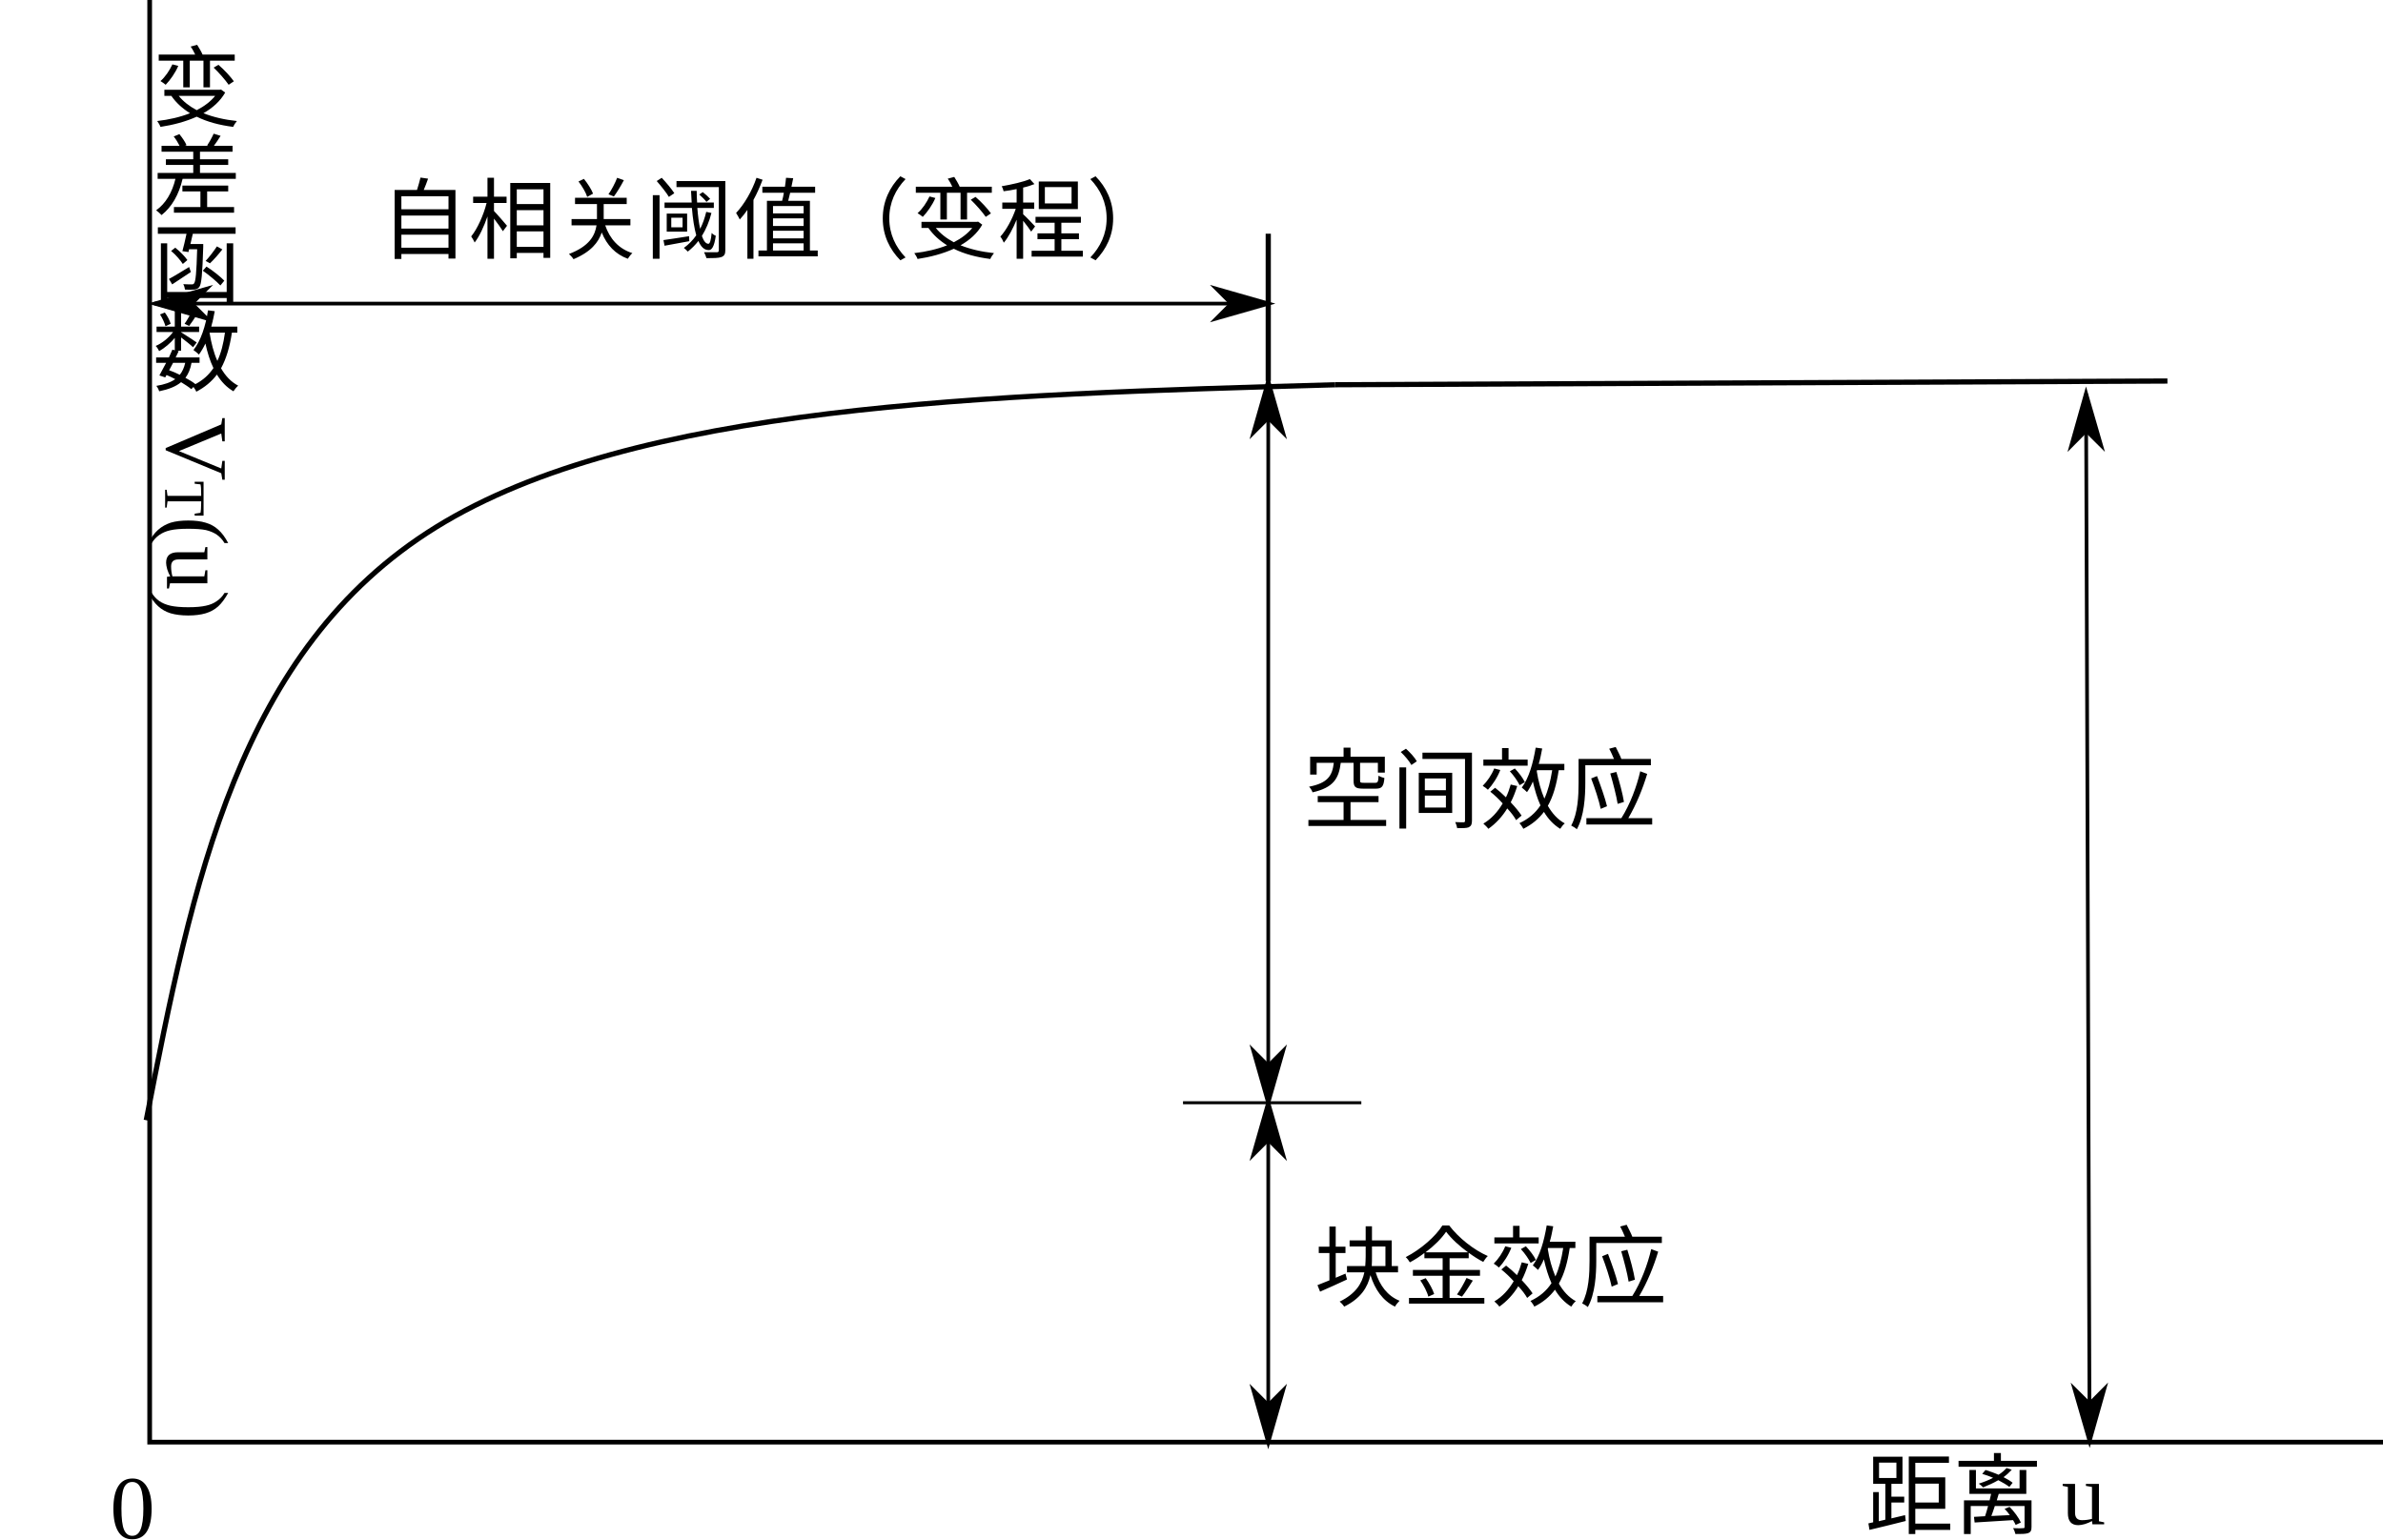
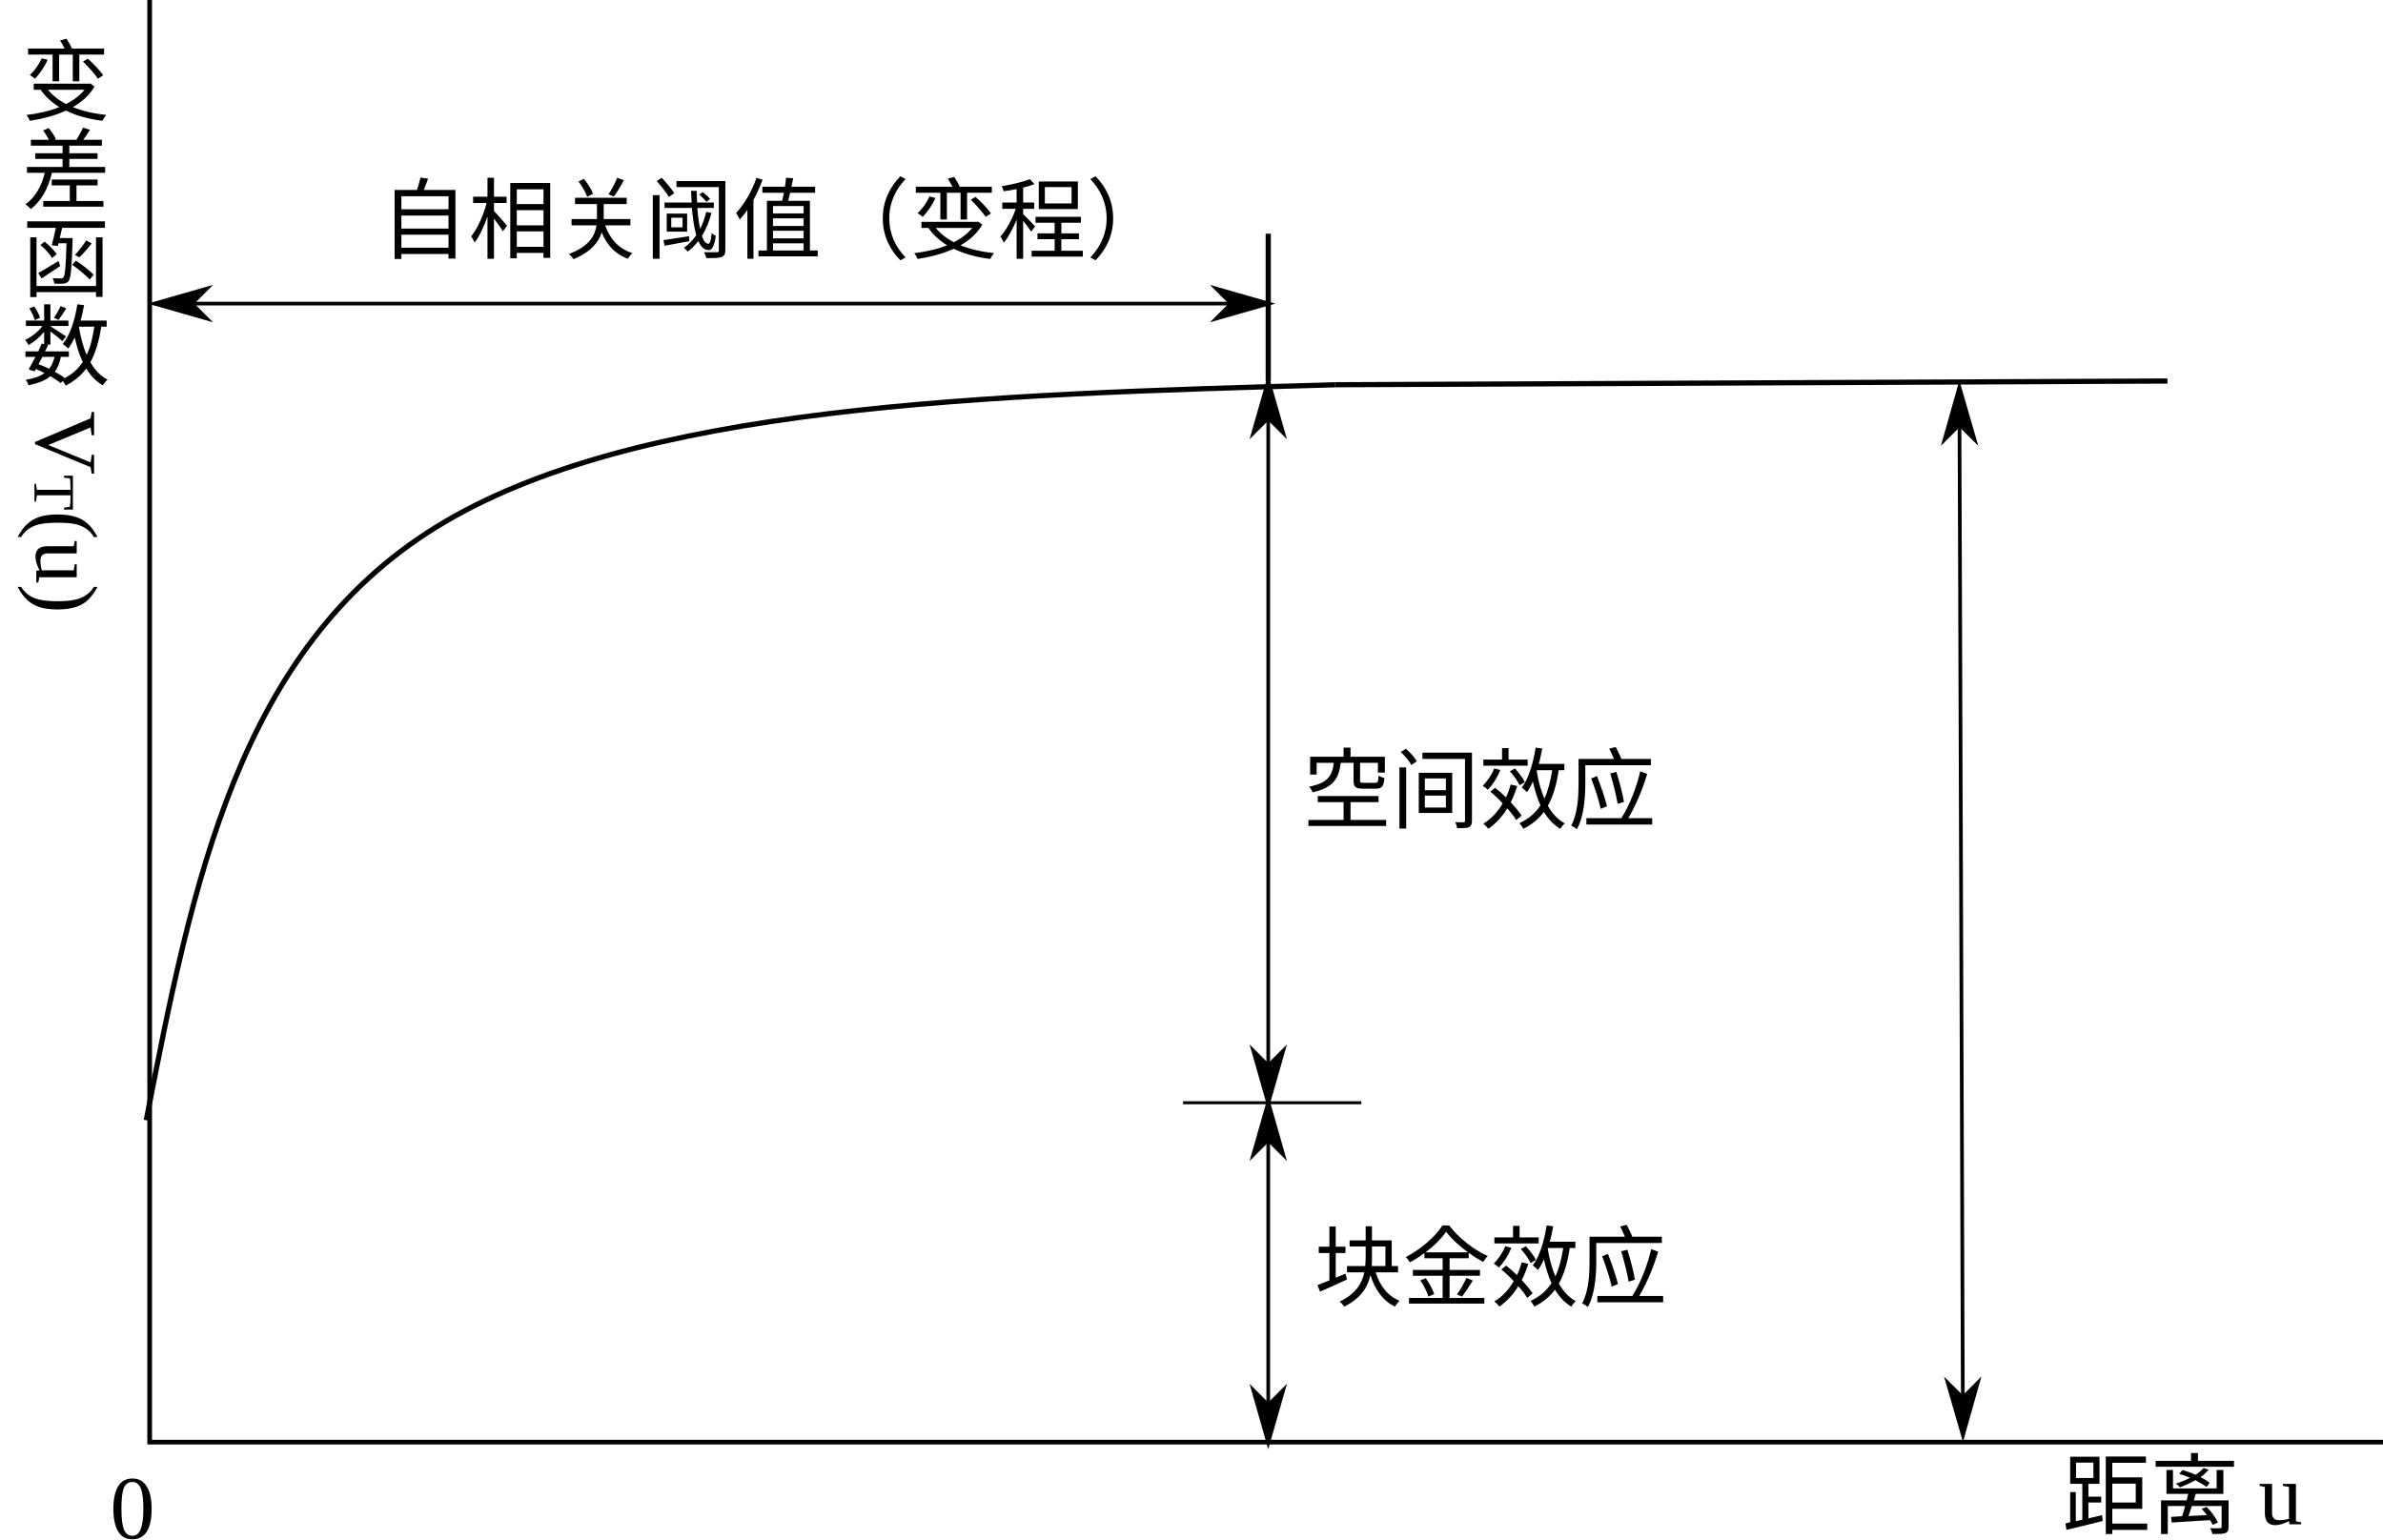
- <svg xmlns="http://www.w3.org/2000/svg" width="648.1" height="418.8" version="1.1" viewBox="0 0 171.48 110.81">
-   <defs>
+ <svg xmlns="http://www.w3.org/2000/svg" width="648.1" height="418.8" version="1.1" viewBox="0 0 171.48 110.81" id="svg899">
+   <defs id="defs839">
    <marker id="marker5988" overflow="visible" orient="auto">
-       <path transform="matrix(-.8 0 0 -.8 -10 0)" d="m0 0 5-5-17.5 5 17.5 5z" fill-rule="evenodd" stroke="#000" stroke-width="1pt" />
+       <path transform="matrix(-.8 0 0 -.8 -10 0)" d="m0 0 5-5-17.5 5 17.5 5z" fill-rule="evenodd" stroke="#000" stroke-width="1pt" id="path815" />
    </marker>
    <marker id="marker5906" overflow="visible" orient="auto">
-       <path transform="matrix(.8 0 0 .8 10 0)" d="m0 0 5-5-17.5 5 17.5 5z" fill-rule="evenodd" stroke="#000" stroke-width="1pt" />
+       <path transform="matrix(.8 0 0 .8 10 0)" d="m0 0 5-5-17.5 5 17.5 5z" fill-rule="evenodd" stroke="#000" stroke-width="1pt" id="path818" />
    </marker>
    <marker id="marker5824" overflow="visible" orient="auto">
-       <path transform="matrix(-.8 0 0 -.8 -10 0)" d="m0 0 5-5-17.5 5 17.5 5z" fill-rule="evenodd" stroke="#000" stroke-width="1pt" />
+       <path transform="matrix(-.8 0 0 -.8 -10 0)" d="m0 0 5-5-17.5 5 17.5 5z" fill-rule="evenodd" stroke="#000" stroke-width="1pt" id="path821" />
    </marker>
    <marker id="marker5754" overflow="visible" orient="auto">
-       <path transform="matrix(.8 0 0 .8 10 0)" d="m0 0 5-5-17.5 5 17.5 5z" fill-rule="evenodd" stroke="#000" stroke-width="1pt" />
+       <path transform="matrix(.8 0 0 .8 10 0)" d="m0 0 5-5-17.5 5 17.5 5z" fill-rule="evenodd" stroke="#000" stroke-width="1pt" id="path824" />
    </marker>
    <marker id="marker5658" overflow="visible" orient="auto">
-       <path transform="matrix(.8 0 0 .8 10 0)" d="m0 0 5-5-17.5 5 17.5 5z" fill-rule="evenodd" stroke="#000" stroke-width="1pt" />
+       <path transform="matrix(.8 0 0 .8 10 0)" d="m0 0 5-5-17.5 5 17.5 5z" fill-rule="evenodd" stroke="#000" stroke-width="1pt" id="path827" />
    </marker>
    <marker id="marker5606" overflow="visible" orient="auto">
-       <path transform="matrix(-.8 0 0 -.8 -10 0)" d="m0 0 5-5-17.5 5 17.5 5z" fill-rule="evenodd" stroke="#000" stroke-width="1pt" />
+       <path transform="matrix(-.8 0 0 -.8 -10 0)" d="m0 0 5-5-17.5 5 17.5 5z" fill-rule="evenodd" stroke="#000" stroke-width="1pt" id="path830" />
    </marker>
    <marker id="marker5042" overflow="visible" orient="auto">
-       <path transform="matrix(-.8 0 0 -.8 -10 0)" d="m0 0 5-5-17.5 5 17.5 5z" fill-rule="evenodd" stroke="#000" stroke-width="1pt" />
+       <path transform="matrix(-.8 0 0 -.8 -10 0)" d="m0 0 5-5-17.5 5 17.5 5z" fill-rule="evenodd" stroke="#000" stroke-width="1pt" id="path833" />
    </marker>
    <marker id="marker5002" overflow="visible" orient="auto">
-       <path transform="matrix(.8 0 0 .8 10 0)" d="m0 0 5-5-17.5 5 17.5 5z" fill-rule="evenodd" stroke="#000" stroke-width="1pt" />
+       <path transform="matrix(.8 0 0 .8 10 0)" d="m0 0 5-5-17.5 5 17.5 5z" fill-rule="evenodd" stroke="#000" stroke-width="1pt" id="path836" />
    </marker>
  </defs>
-   <g fill="none" stroke="#000">
-     <path d="m171.48 103.8h-160.71v-103.8" stroke-width=".337" />
-     <path d="m10.524 80.632c3.301-16.95 6.595-33.866 20.854-42.689 14.259-8.823 39.481-9.536 64.701-10.249" stroke-width=".374px" />
-     <path d="m96.079 27.692 59.889-0.267" stroke-width=".374px" />
-     <path d="m150.11 28.332 0.257 75.376" marker-end="url(#marker5042)" marker-start="url(#marker5002)" stroke-width=".265" />
-     <path d="m85.13 79.372h12.83" stroke-width=".215px" />
-     <path d="m91.263 27.422v51.948" marker-end="url(#marker5606)" marker-start="url(#marker5658)" stroke-width=".265" />
-     <path d="m91.263 79.372v24.425" marker-end="url(#marker5824)" marker-start="url(#marker5754)" stroke-width=".265" />
-     <path d="m91.263 16.822v10.599" stroke-width=".374px" />
-     <path d="m11.139 21.852h80.123" marker-end="url(#marker5988)" marker-start="url(#marker5906)" stroke-width=".265" />
+   <path style="fill:none;stroke:#000000;stroke-width:0.337" id="path843" d="M 171.48,103.8 H 10.77 V 0" />
+   <path style="fill:none;stroke:#000000;stroke-width:0.374px" id="path845" d="M 10.524,80.632 C 13.825,63.682 17.119,46.766 31.378,37.943 45.637,29.12 70.859,28.407 96.079,27.694" />
+   <path style="fill:none;stroke:#000000;stroke-width:0.374px" id="path847" d="m 96.079,27.692 59.889,-0.267" />
+   <path style="fill:none;stroke:#000000;stroke-width:0.265;marker-start:url(#marker5002);marker-end:url(#marker5042)" id="path849" d="m 140.996,27.898 0.257,75.376" />
+   <path style="fill:none;stroke:#000000;stroke-width:0.215px" id="path851" d="M 85.13,79.372 H 97.96" />
+   <path style="fill:none;stroke:#000000;stroke-width:0.265;marker-start:url(#marker5658);marker-end:url(#marker5606)" id="path853" d="M 91.263,27.422 V 79.37" />
+   <path style="fill:none;stroke:#000000;stroke-width:0.265;marker-start:url(#marker5754);marker-end:url(#marker5824)" id="path855" d="m 91.263,79.372 v 24.425" />
+   <path style="fill:none;stroke:#000000;stroke-width:0.374px" id="path857" d="M 91.263,16.822 V 27.421" />
+   <path style="fill:none;stroke:#000000;stroke-width:0.265;marker-start:url(#marker5906);marker-end:url(#marker5988)" id="path859" d="M 11.139,21.852 H 91.262" />
+   <text id="text865" xml:space="preserve" style="font-size:6.488px;line-height:1.25;font-family:'Times New Roman';letter-spacing:0px;word-spacing:0px;fill:#000000;stroke-width:0.374" font-size="6.488px" y="110.732" x="7.91">
+     <tspan style="font-size:6.488px;stroke-width:0.374" id="tspan863" font-size="6.488px" y="110.732" x="7.91">0</tspan>
+   </text>
+   <text x="148.407" y="109.917" font-size="3.881px" style="font-size:3.881px;line-height:1.25;font-family:'Times New Roman';letter-spacing:0px;word-spacing:0px;fill:#000000;stroke-width:0.265" xml:space="preserve" id="text869">
+     <tspan x="148.407" y="109.917" font-size="6.35px" id="tspan867" style="font-size:6.35px;stroke-width:0.265">距离 u</tspan>
+   </text>
+   <text x="-6.377" y="13.724" font-size="6.35px" style="font-size:6.35px;line-height:1.25;font-family:'Times New Roman';letter-spacing:0px;word-spacing:0px;writing-mode:tb-rl;fill:#000000;stroke-width:0.265" xml:space="preserve" id="text879">
+     <tspan x="4.755" y="2.592" id="tspan873">变差函数 V<tspan baseline-shift="sub" font-size="4.233px" id="tspan871" style="font-size:4.233px;baseline-shift:sub">T</tspan>(u) </tspan>
+     <tspan x="4.755" y="-12.408" id="tspan875" />
+     <tspan x="4.755" y="-27.408" id="tspan877" />
+   </text>
+   <g style="font-family:'Times New Roman';letter-spacing:0px;word-spacing:0px;fill:#000000;stroke-width:0.265" id="g893">
+     <text x="27.367" y="18.126" font-size="3.881px" style="font-size:3.881px;line-height:1.25" xml:space="preserve" id="text883">
+       <tspan x="27.367" y="18.126" font-size="6.35px" id="tspan881" style="font-size:6.35px;stroke-width:0.265">自相关阈值（变程）</tspan>
+     </text>
+     <text x="94.572" y="93.533" font-size="3.881px" style="font-size:3.881px;line-height:1.25" xml:space="preserve" id="text887">
+       <tspan x="94.572" y="93.533" font-size="6.35px" id="tspan885" style="font-size:6.35px;stroke-width:0.265">块金效应</tspan>
+     </text>
+     <text x="93.778" y="59.137" font-size="6.35px" style="font-size:6.35px;line-height:1.25" xml:space="preserve" id="text891">
+       <tspan x="93.778" y="59.137" id="tspan889" style="stroke-width:0.265">空间效应</tspan>
+     </text>
  </g>
-   <g fill="#000000" font-family="'Times New Roman'" letter-spacing="0px" word-spacing="0px">
-     <text x="7.91" y="110.732" font-size="6.488px" stroke-width=".374" style="line-height:1.25" xml:space="preserve">
-       <tspan x="7.91" y="110.732" font-size="6.488px" stroke-width=".374">0</tspan>
-     </text>
-     <g stroke-width=".265">
-       <text x="134.231" y="109.917" font-size="3.881px" style="line-height:1.25" xml:space="preserve">
-         <tspan x="134.231" y="109.917" font-size="6.35px" stroke-width=".265">距离 u</tspan>
-       </text>
-       <text x="3.026" y="14.158" font-size="6.35px" writing-mode="tb-rl" style="line-height:1.25" xml:space="preserve">
-         <tspan x="14.158" y="3.026">变差函数 V<tspan baseline-shift="sub" font-size="4.233px">T</tspan>(u) </tspan>
-         <tspan x="14.158" y="-11.974" />
-         <tspan x="14.158" y="-26.974" />
-       </text>
-       <g>
-         <text x="27.367" y="18.126" font-size="3.881px" style="line-height:1.25" xml:space="preserve">
-           <tspan x="27.367" y="18.126" font-size="6.35px" stroke-width=".265">自相关阈值（变程）</tspan>
-         </text>
-         <text x="94.572" y="93.533" font-size="3.881px" style="line-height:1.25" xml:space="preserve">
-           <tspan x="94.572" y="93.533" font-size="6.35px" stroke-width=".265">块金效应</tspan>
-         </text>
-         <text x="93.778" y="59.137" font-size="6.35px" style="line-height:1.25" xml:space="preserve">
-           <tspan x="93.778" y="59.137" stroke-width=".265">空间效应</tspan>
-         </text>
-       </g>
-     </g>
-   </g>
+   <text xml:space="preserve" style="font-style:normal;font-variant:normal;font-weight:normal;font-stretch:normal;font-size:6.35px;line-height:1.25;font-family:'Times New Roman';-inkscape-font-specification:'Times New Roman, ';letter-spacing:0px;word-spacing:0px;writing-mode:tb-rl;fill:#000000;fill-opacity:1;stroke:none;stroke-width:0.265" x="147.698" y="43.832" id="text945">
+     <tspan id="tspan943" x="64.808" y="126.722" style="writing-mode:tb-rl;stroke-width:0.265">变差函数基台值</tspan>
+   </text>
</svg>
